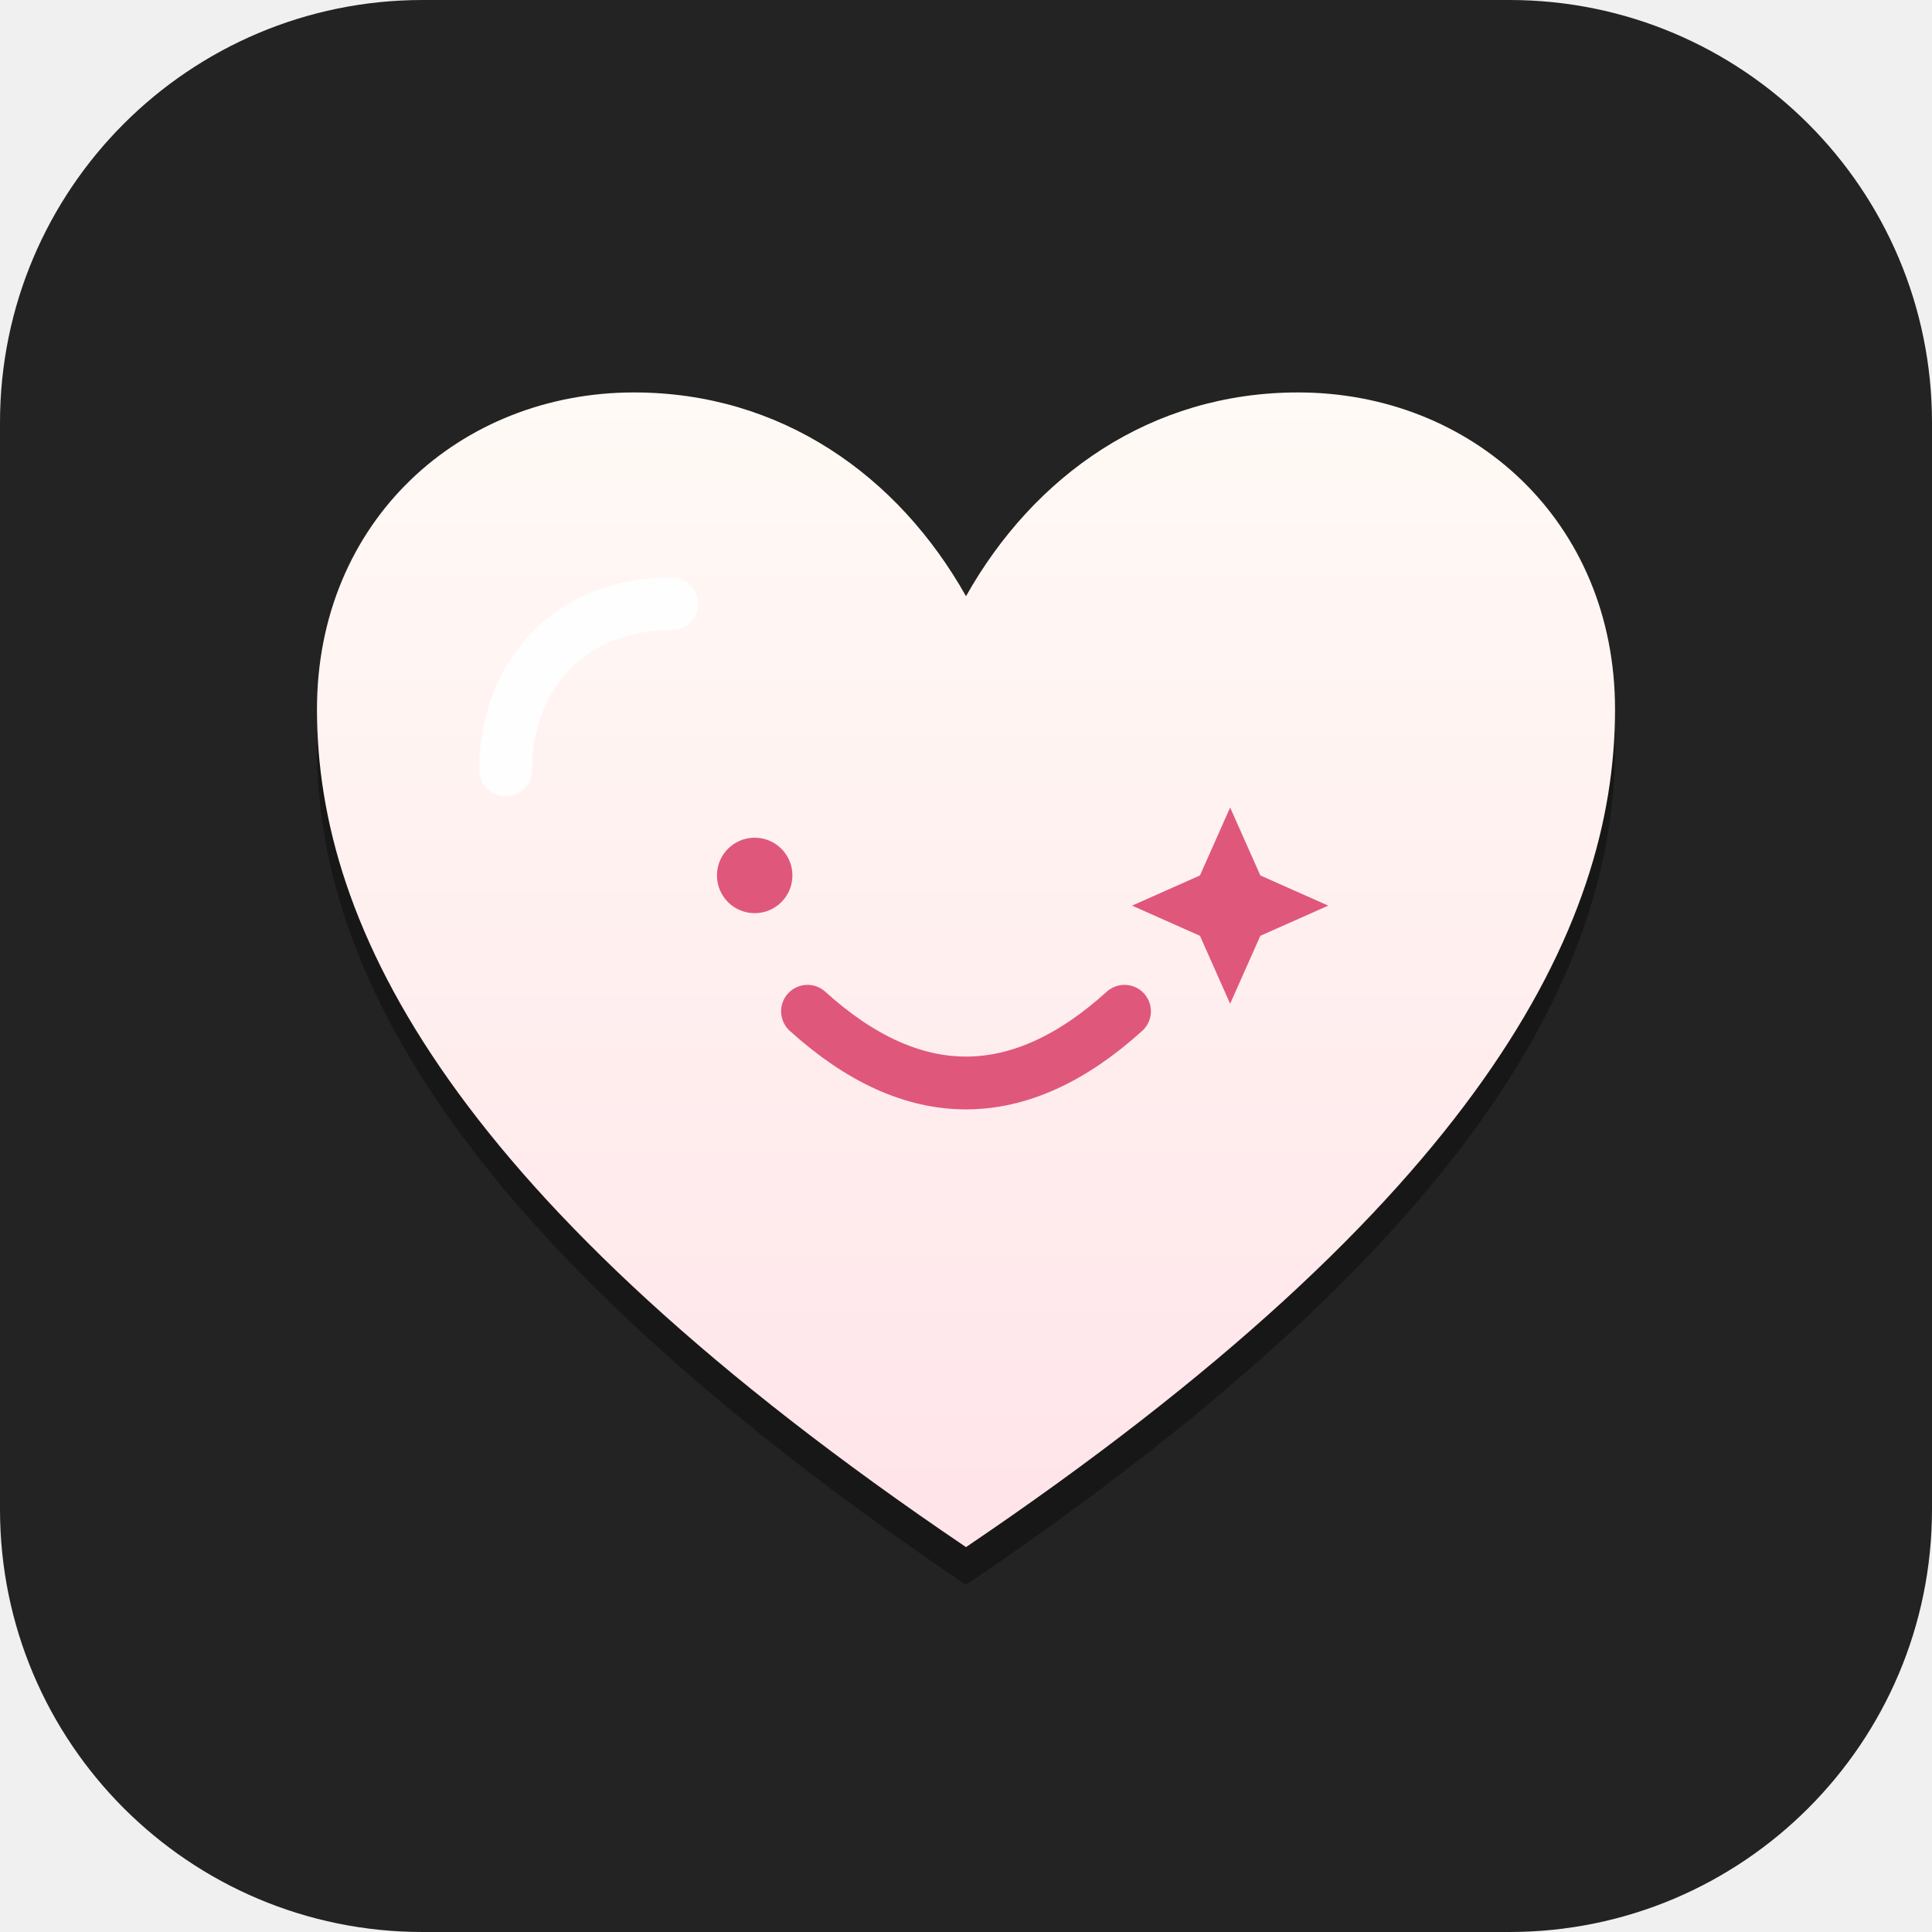
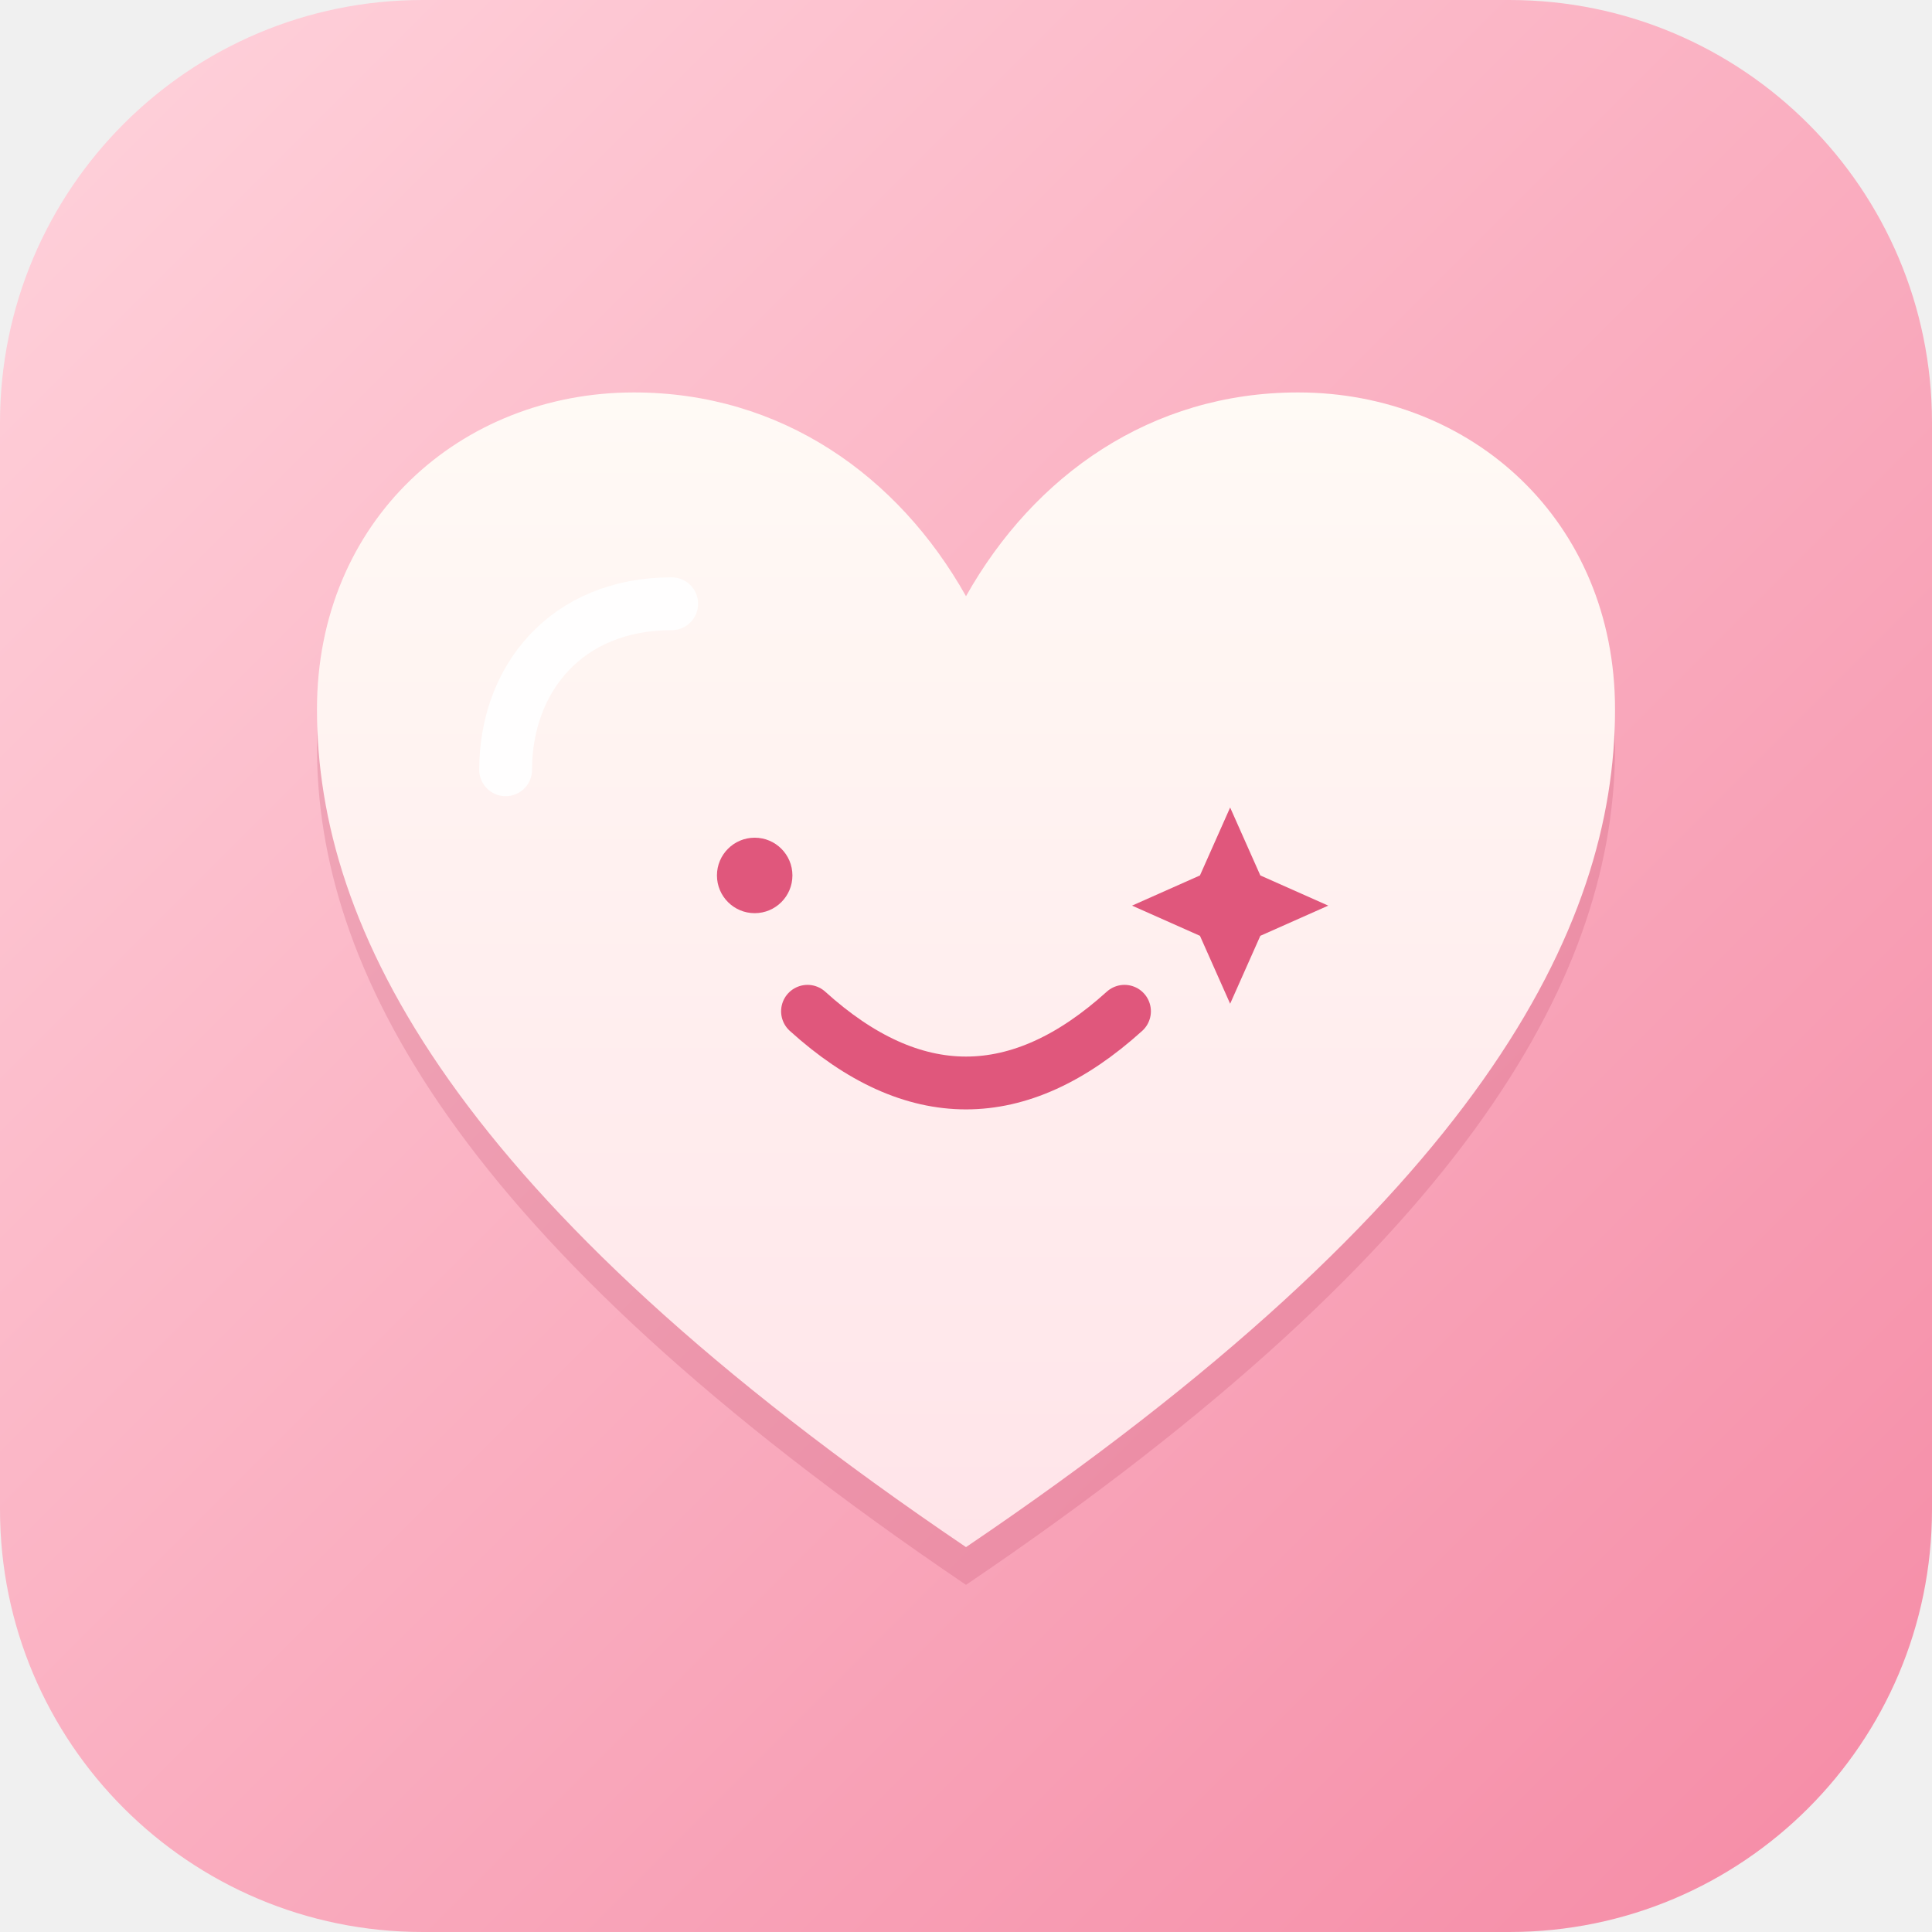
<svg xmlns="http://www.w3.org/2000/svg" viewBox="0 0 512 512">
  <defs>
    <linearGradient id="bg" x1="0" y1="0" x2="1" y2="1">
      <stop offset="0" stop-color="#ffd3dc" />
      <stop offset="1" stop-color="#f58aa5" />
    </linearGradient>
    <linearGradient id="heart" x1="0" y1="0" x2="0" y2="1">
      <stop offset="0" stop-color="#fffaf5" />
      <stop offset="1" stop-color="#ffe4e9" />
    </linearGradient>
  </defs>
-   <rect width="512" height="512" rx="112" fill="#232323" />
+   <rect width="512" height="512" rx="112" fill="url(#bg)" />
  <g transform="translate(256 256) scale(1) translate(-256 -256)">
-     <path d="M256 410 C 120 318 84 246 84 188 C 84 138 122 104 168 104 C 207 104 238 126 256 158 C 274 126 305 104 344 104 C 390 104 428 138 428 188 C 428 246 392 318 256 410 Z" transform="translate(0 10)" fill="#000" opacity=".35" />
+     <path d="M256 410 C 120 318 84 246 84 188 C 84 138 122 104 168 104 C 207 104 238 126 256 158 C 274 126 305 104 344 104 C 390 104 428 138 428 188 C 428 246 392 318 256 410 Z" transform="translate(0 10)" fill="#c0476a" opacity=".22" />
    <path d="M256 410 C 120 318 84 246 84 188 C 84 138 122 104 168 104 C 207 104 238 126 256 158 C 274 126 305 104 344 104 C 390 104 428 138 428 188 C 428 246 392 318 256 410 Z" fill="url(#heart)" />
    <path d="M178 160 C 150 160 134 180 134 204" fill="none" stroke="#fff" stroke-width="14" stroke-linecap="round" opacity=".9" />
    <g fill="#e0577c">
      <path d="M326 214 l8 18 l18 8 l-18 8 l-8 18 l-8 -18 l-18 -8 l18 -8 z" />
    </g>
    <circle cx="200" cy="232" r="10" fill="#e0577c" />
    <path d="M214 268 Q 256 306 298 268" fill="none" stroke="#e0577c" stroke-width="14" stroke-linecap="round" />
  </g>
</svg>
